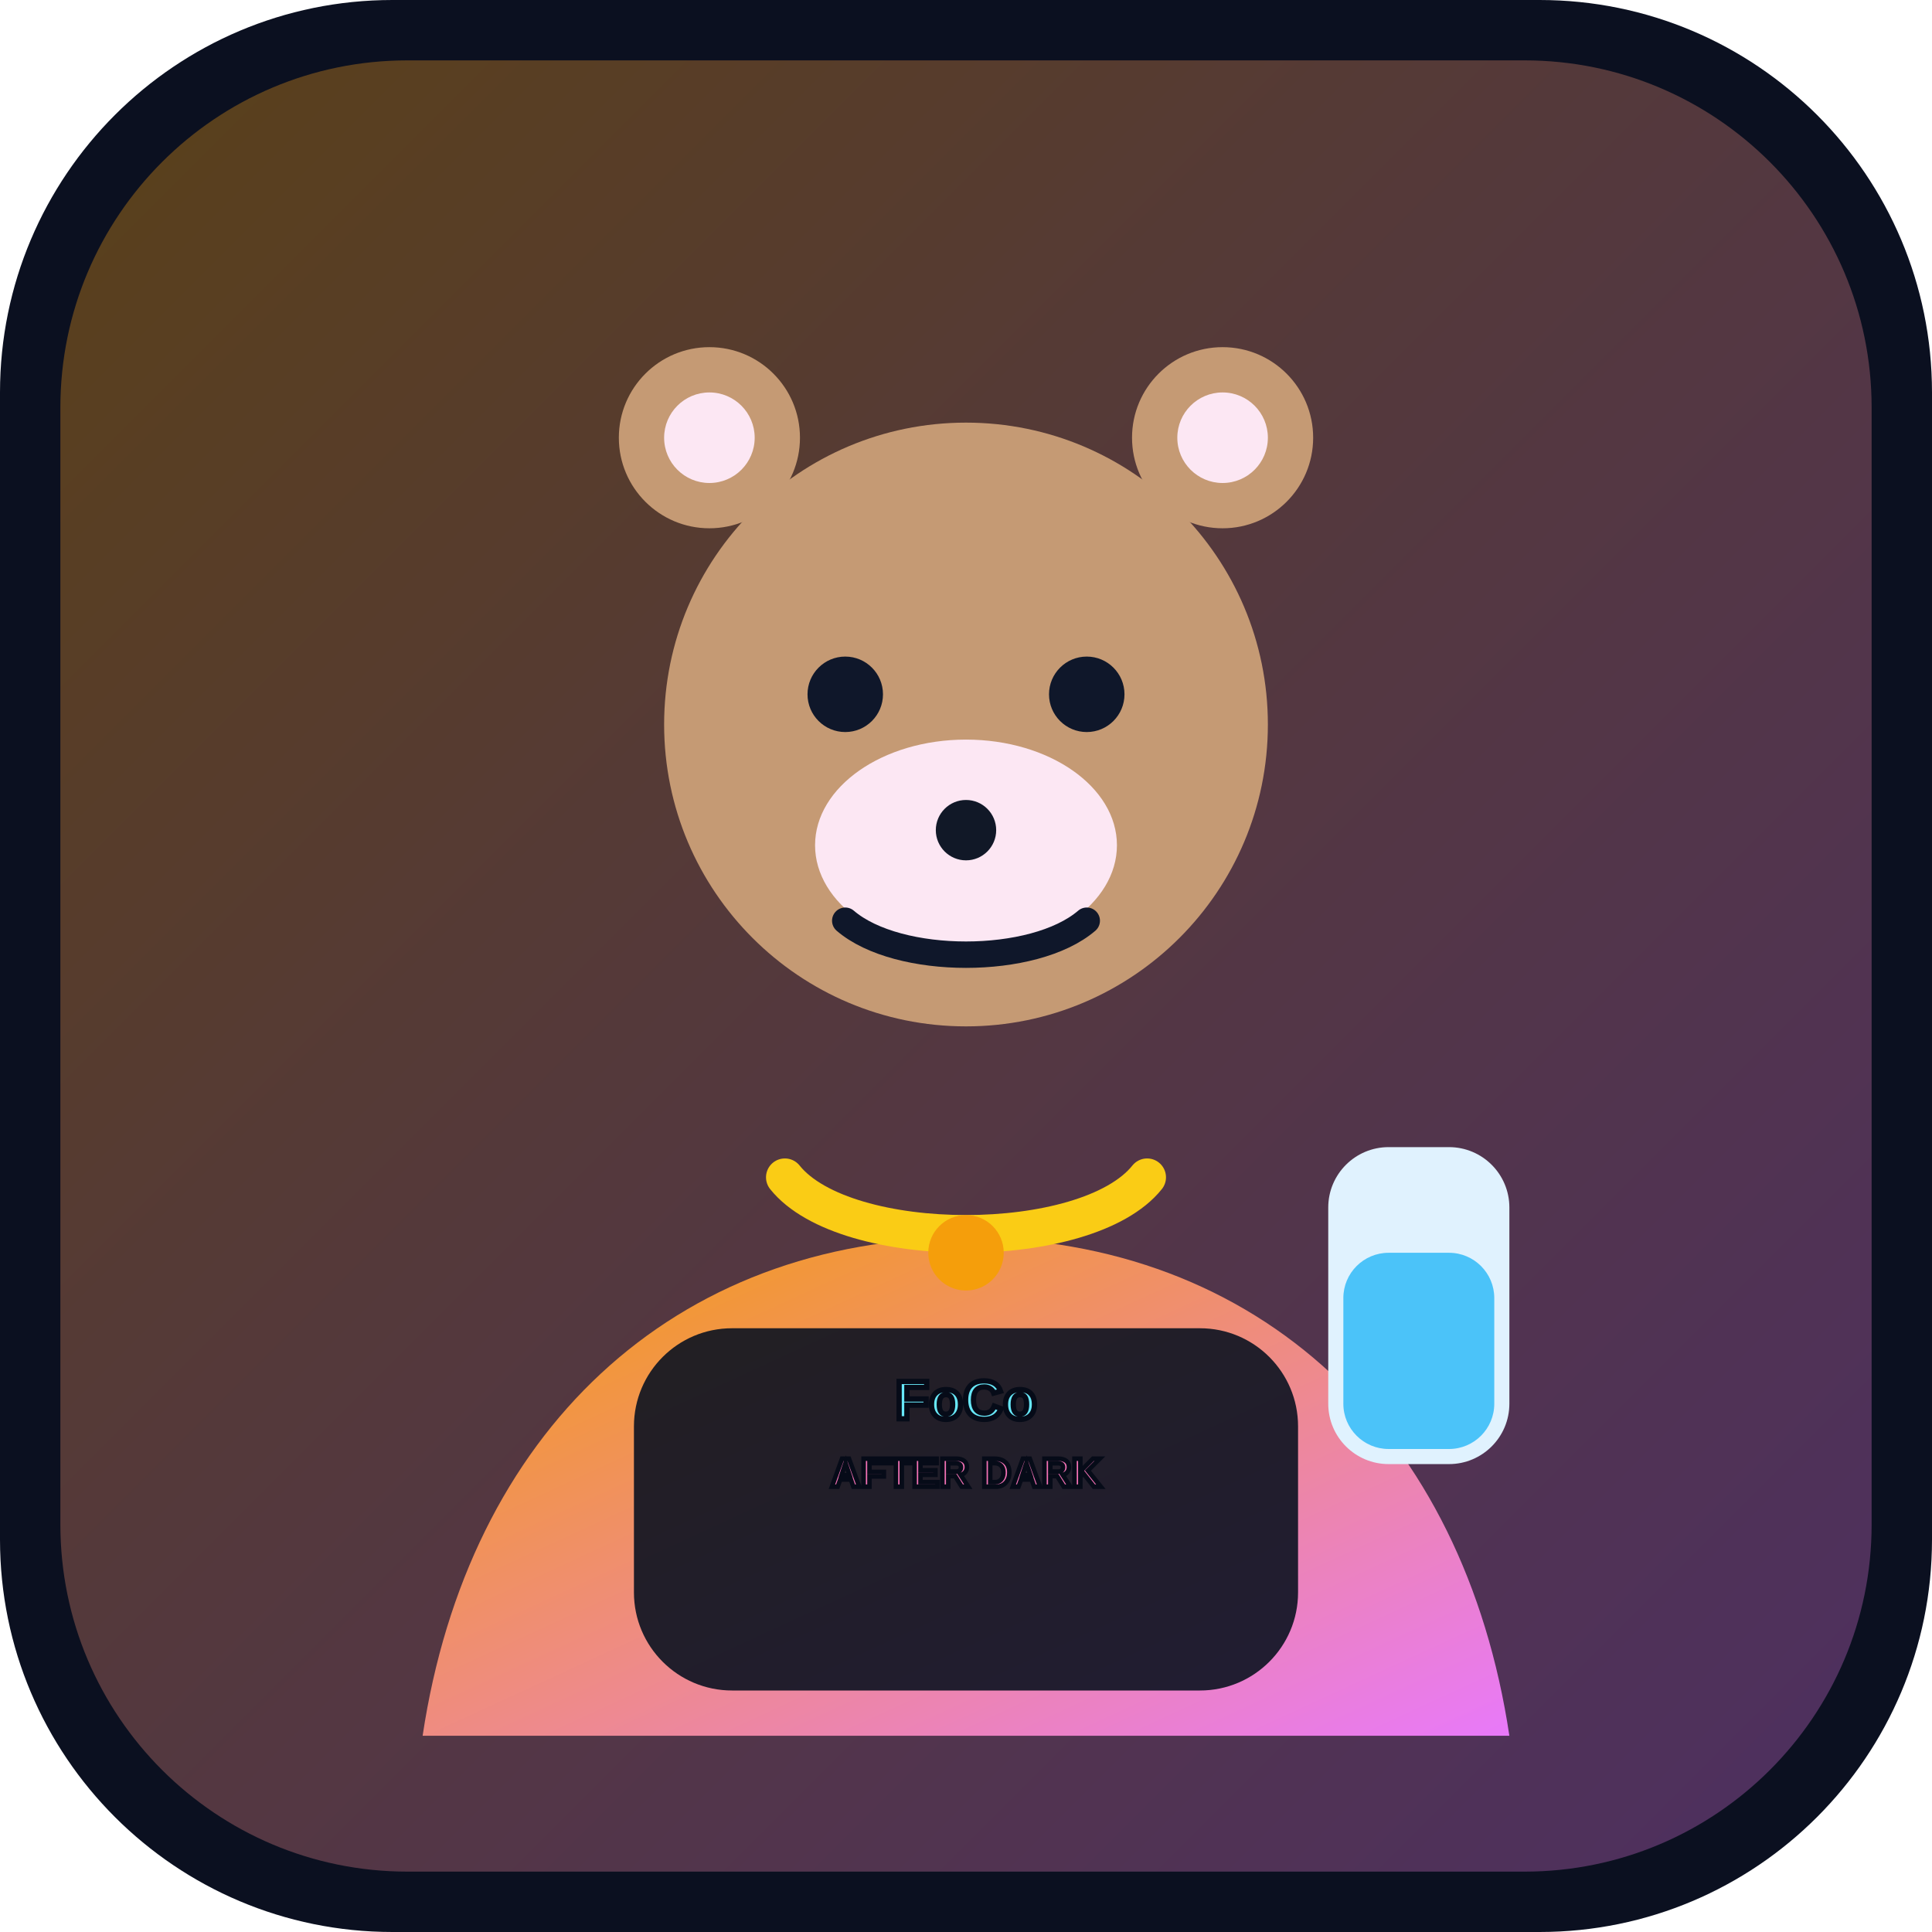
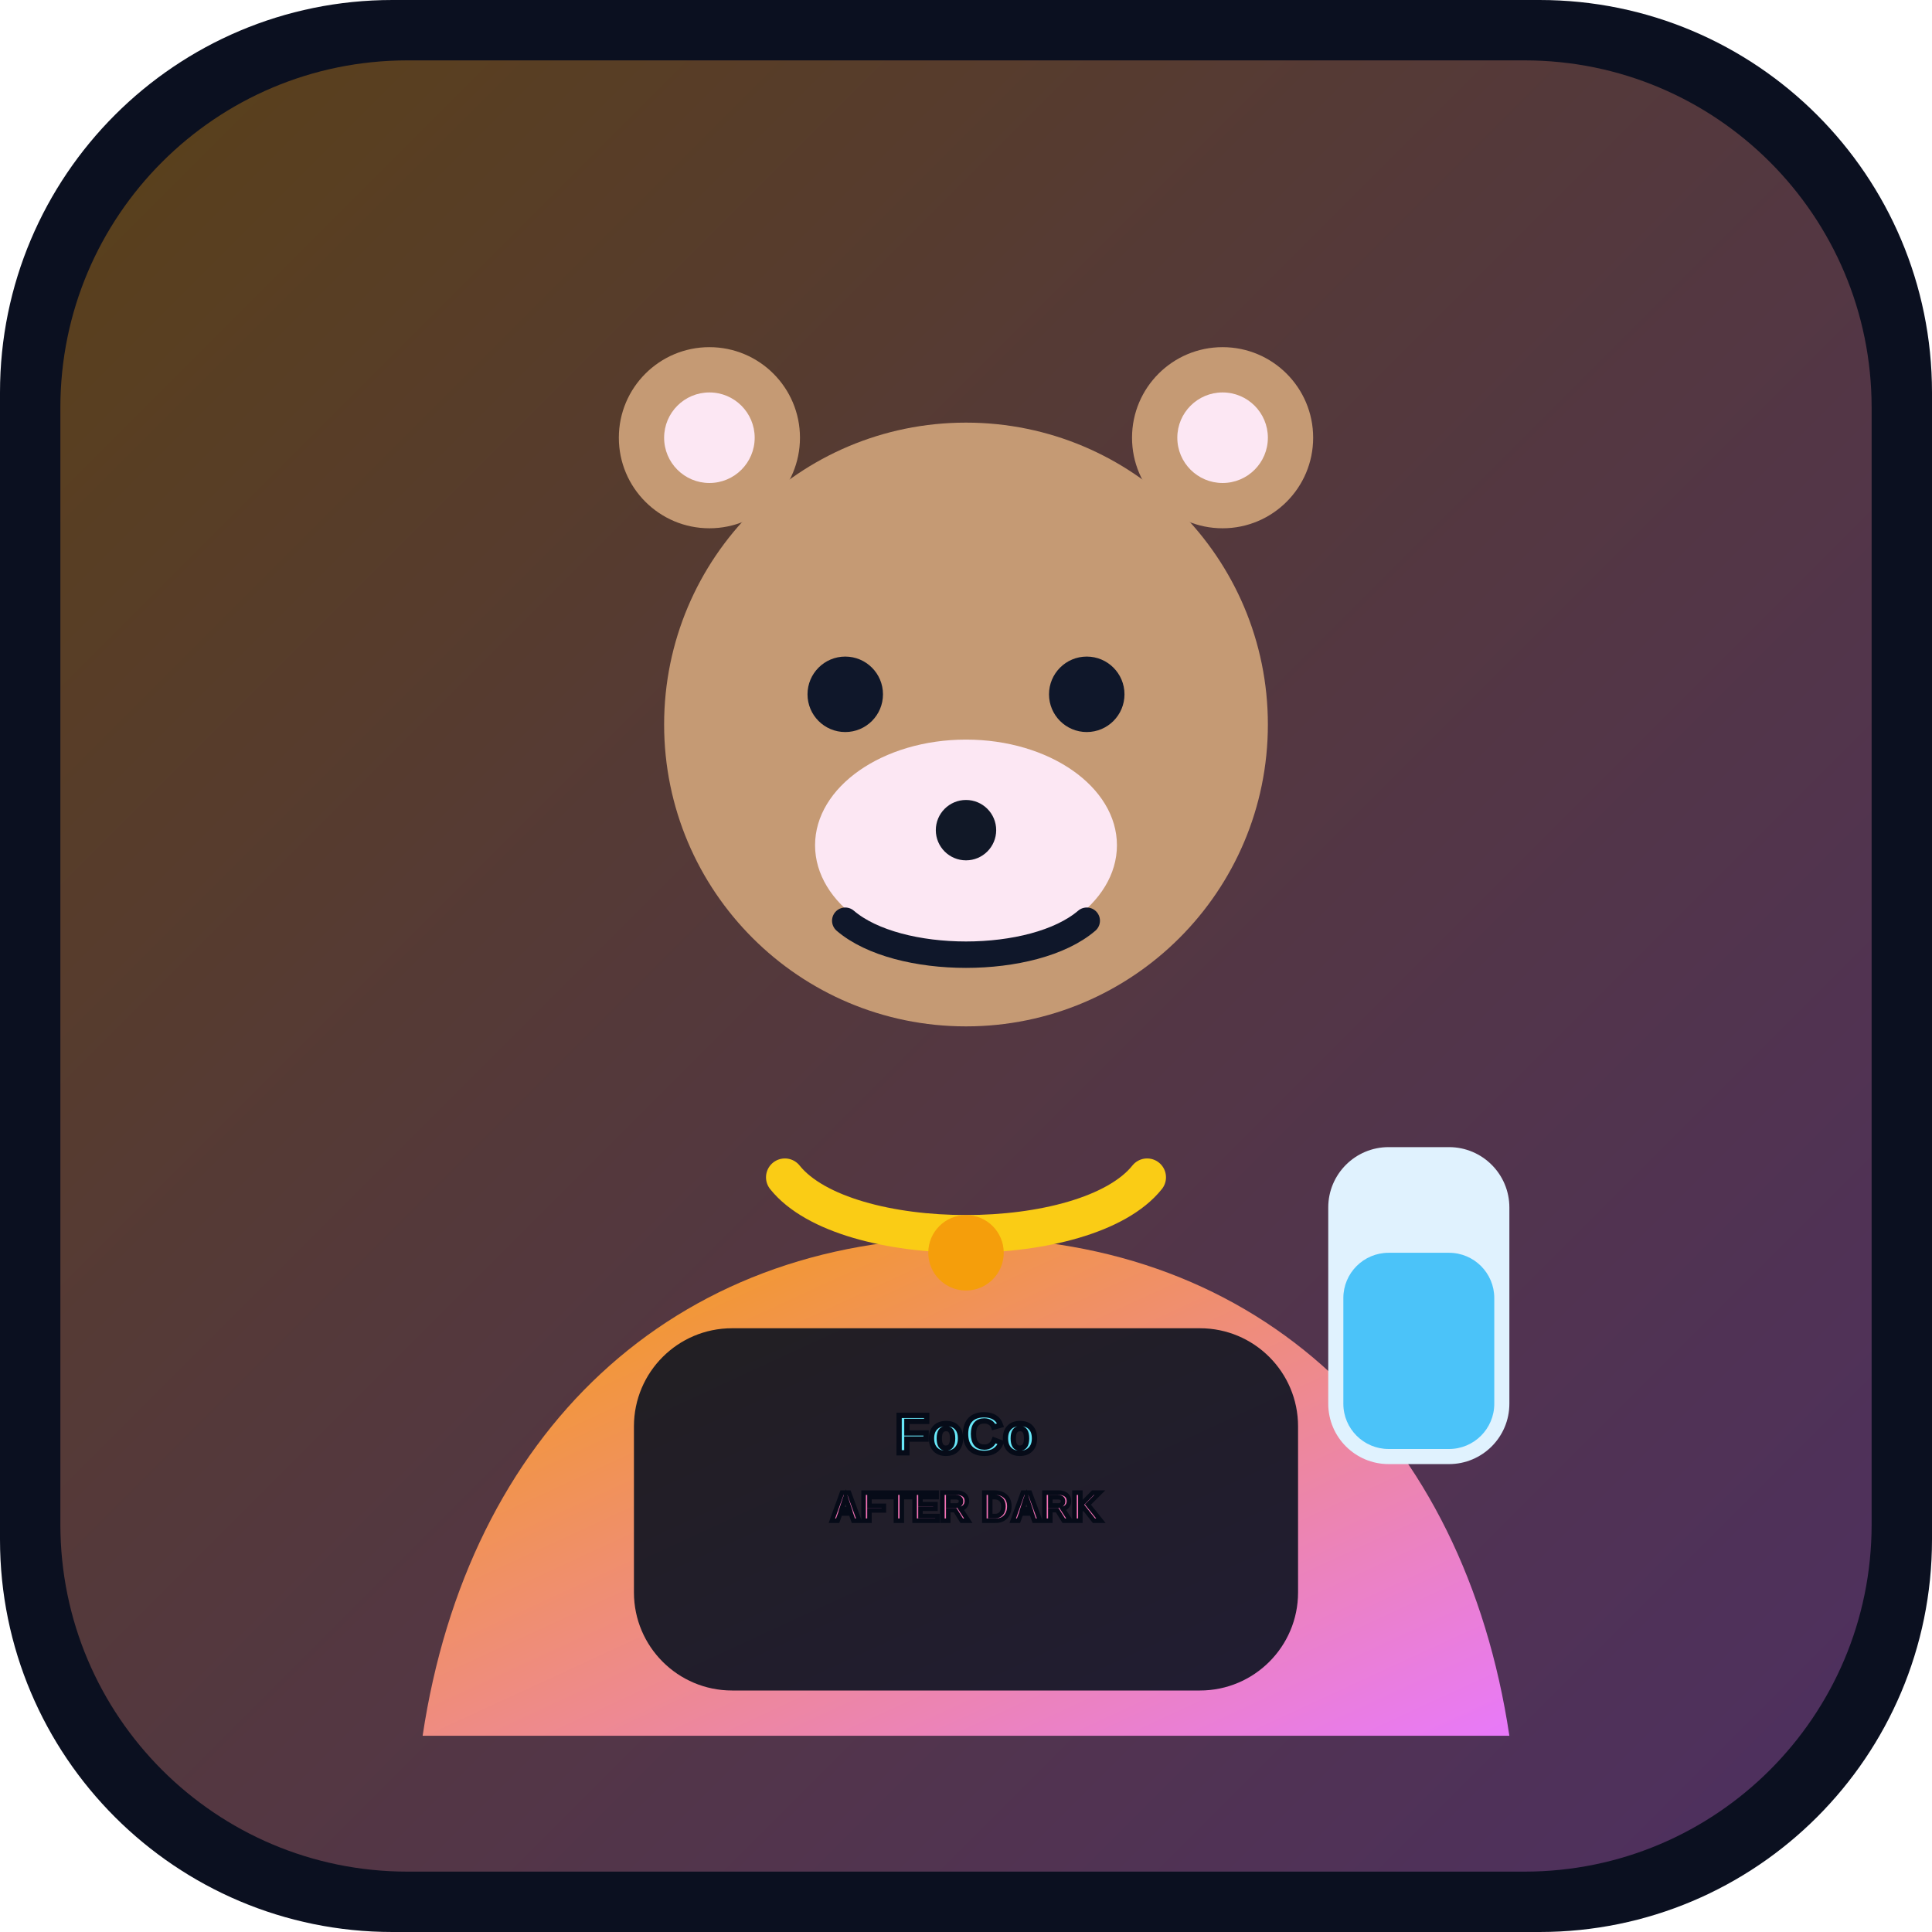
<svg xmlns="http://www.w3.org/2000/svg" viewBox="0 0 256 256" role="img" aria-label="Buzzed Bear">
  <defs>
    <linearGradient id="bg" x1="0" y1="0" x2="1" y2="1">
      <stop offset="0%" stop-color="#f59e0b" stop-opacity="0.34" />
      <stop offset="100%" stop-color="#e879f9" stop-opacity="0.30" />
    </linearGradient>
    <linearGradient id="shirt" x1="0" y1="0" x2="1" y2="1">
      <stop offset="0%" stop-color="#f59e0b" />
      <stop offset="100%" stop-color="#e879f9" />
    </linearGradient>
  </defs>
  <rect width="256" height="256" rx="52" fill="#0b1020" />
  <rect x="8" y="8" width="240" height="240" rx="46" fill="url(#bg)" />
  <circle cx="94" cy="58" r="12" fill="#c59a74" />
  <circle cx="162" cy="58" r="12" fill="#c59a74" />
  <circle cx="94" cy="58" r="6" fill="#fce7f3" />
  <circle cx="162" cy="58" r="6" fill="#fce7f3" />
  <circle cx="128" cy="96" r="40" fill="#c59a74" />
  <ellipse cx="128" cy="112" rx="20" ry="14" fill="#fce7f3" />
  <circle cx="112" cy="92" r="5" fill="#0f172a" />
  <circle cx="144" cy="92" r="5" fill="#0f172a" />
  <circle cx="128" cy="110" r="4" fill="#111827" />
  <path d="M112 122c7 6 25 6 32 0" fill="none" stroke="#0f172a" stroke-width="3.5" stroke-linecap="round" />
  <path d="M56 230c6-40 33-66 72-66s66 26 72 66" fill="url(#shirt)" />
  <rect x="84" y="176" width="88" height="48" rx="13" fill="#0b1220" opacity="0.9" />
  <path d="M104 156c8 10 40 10 48 0" fill="none" stroke="#facc15" stroke-width="5" stroke-linecap="round" />
  <circle cx="128" cy="166" r="5" fill="#f59e0b" />
-   <text x="128" y="188" text-anchor="middle" font-family="Arial, sans-serif" font-size="7.2" font-weight="700" fill="#67e8f9" stroke="#060b18" stroke-width="0.7" letter-spacing="0.10">FoCo</text>
-   <text x="128" y="197" text-anchor="middle" font-family="Arial, sans-serif" font-size="5.4" font-weight="700" fill="#f472b6" stroke="#060b18" stroke-width="0.6" letter-spacing="0.08">AFTER DARK</text>
+   <g transform="translate(128 198)" text-anchor="middle" font-family="Arial, sans-serif" font-weight="700">
+     <text y="-5.5" font-size="7.2" fill="#67e8f9" stroke="#060b18" stroke-width="0.7" letter-spacing="0.10">FoCo</text>
+     <text y="3.5" font-size="5.4" fill="#f472b6" stroke="#060b18" stroke-width="0.6" letter-spacing="0.08">AFTER DARK</text>
+   </g>
  <rect x="176" y="152" width="24" height="42" rx="8" fill="#e0f2fe" />
  <rect x="178" y="166" width="20" height="26" rx="6" fill="#38bdf8" opacity="0.88" />
</svg>
